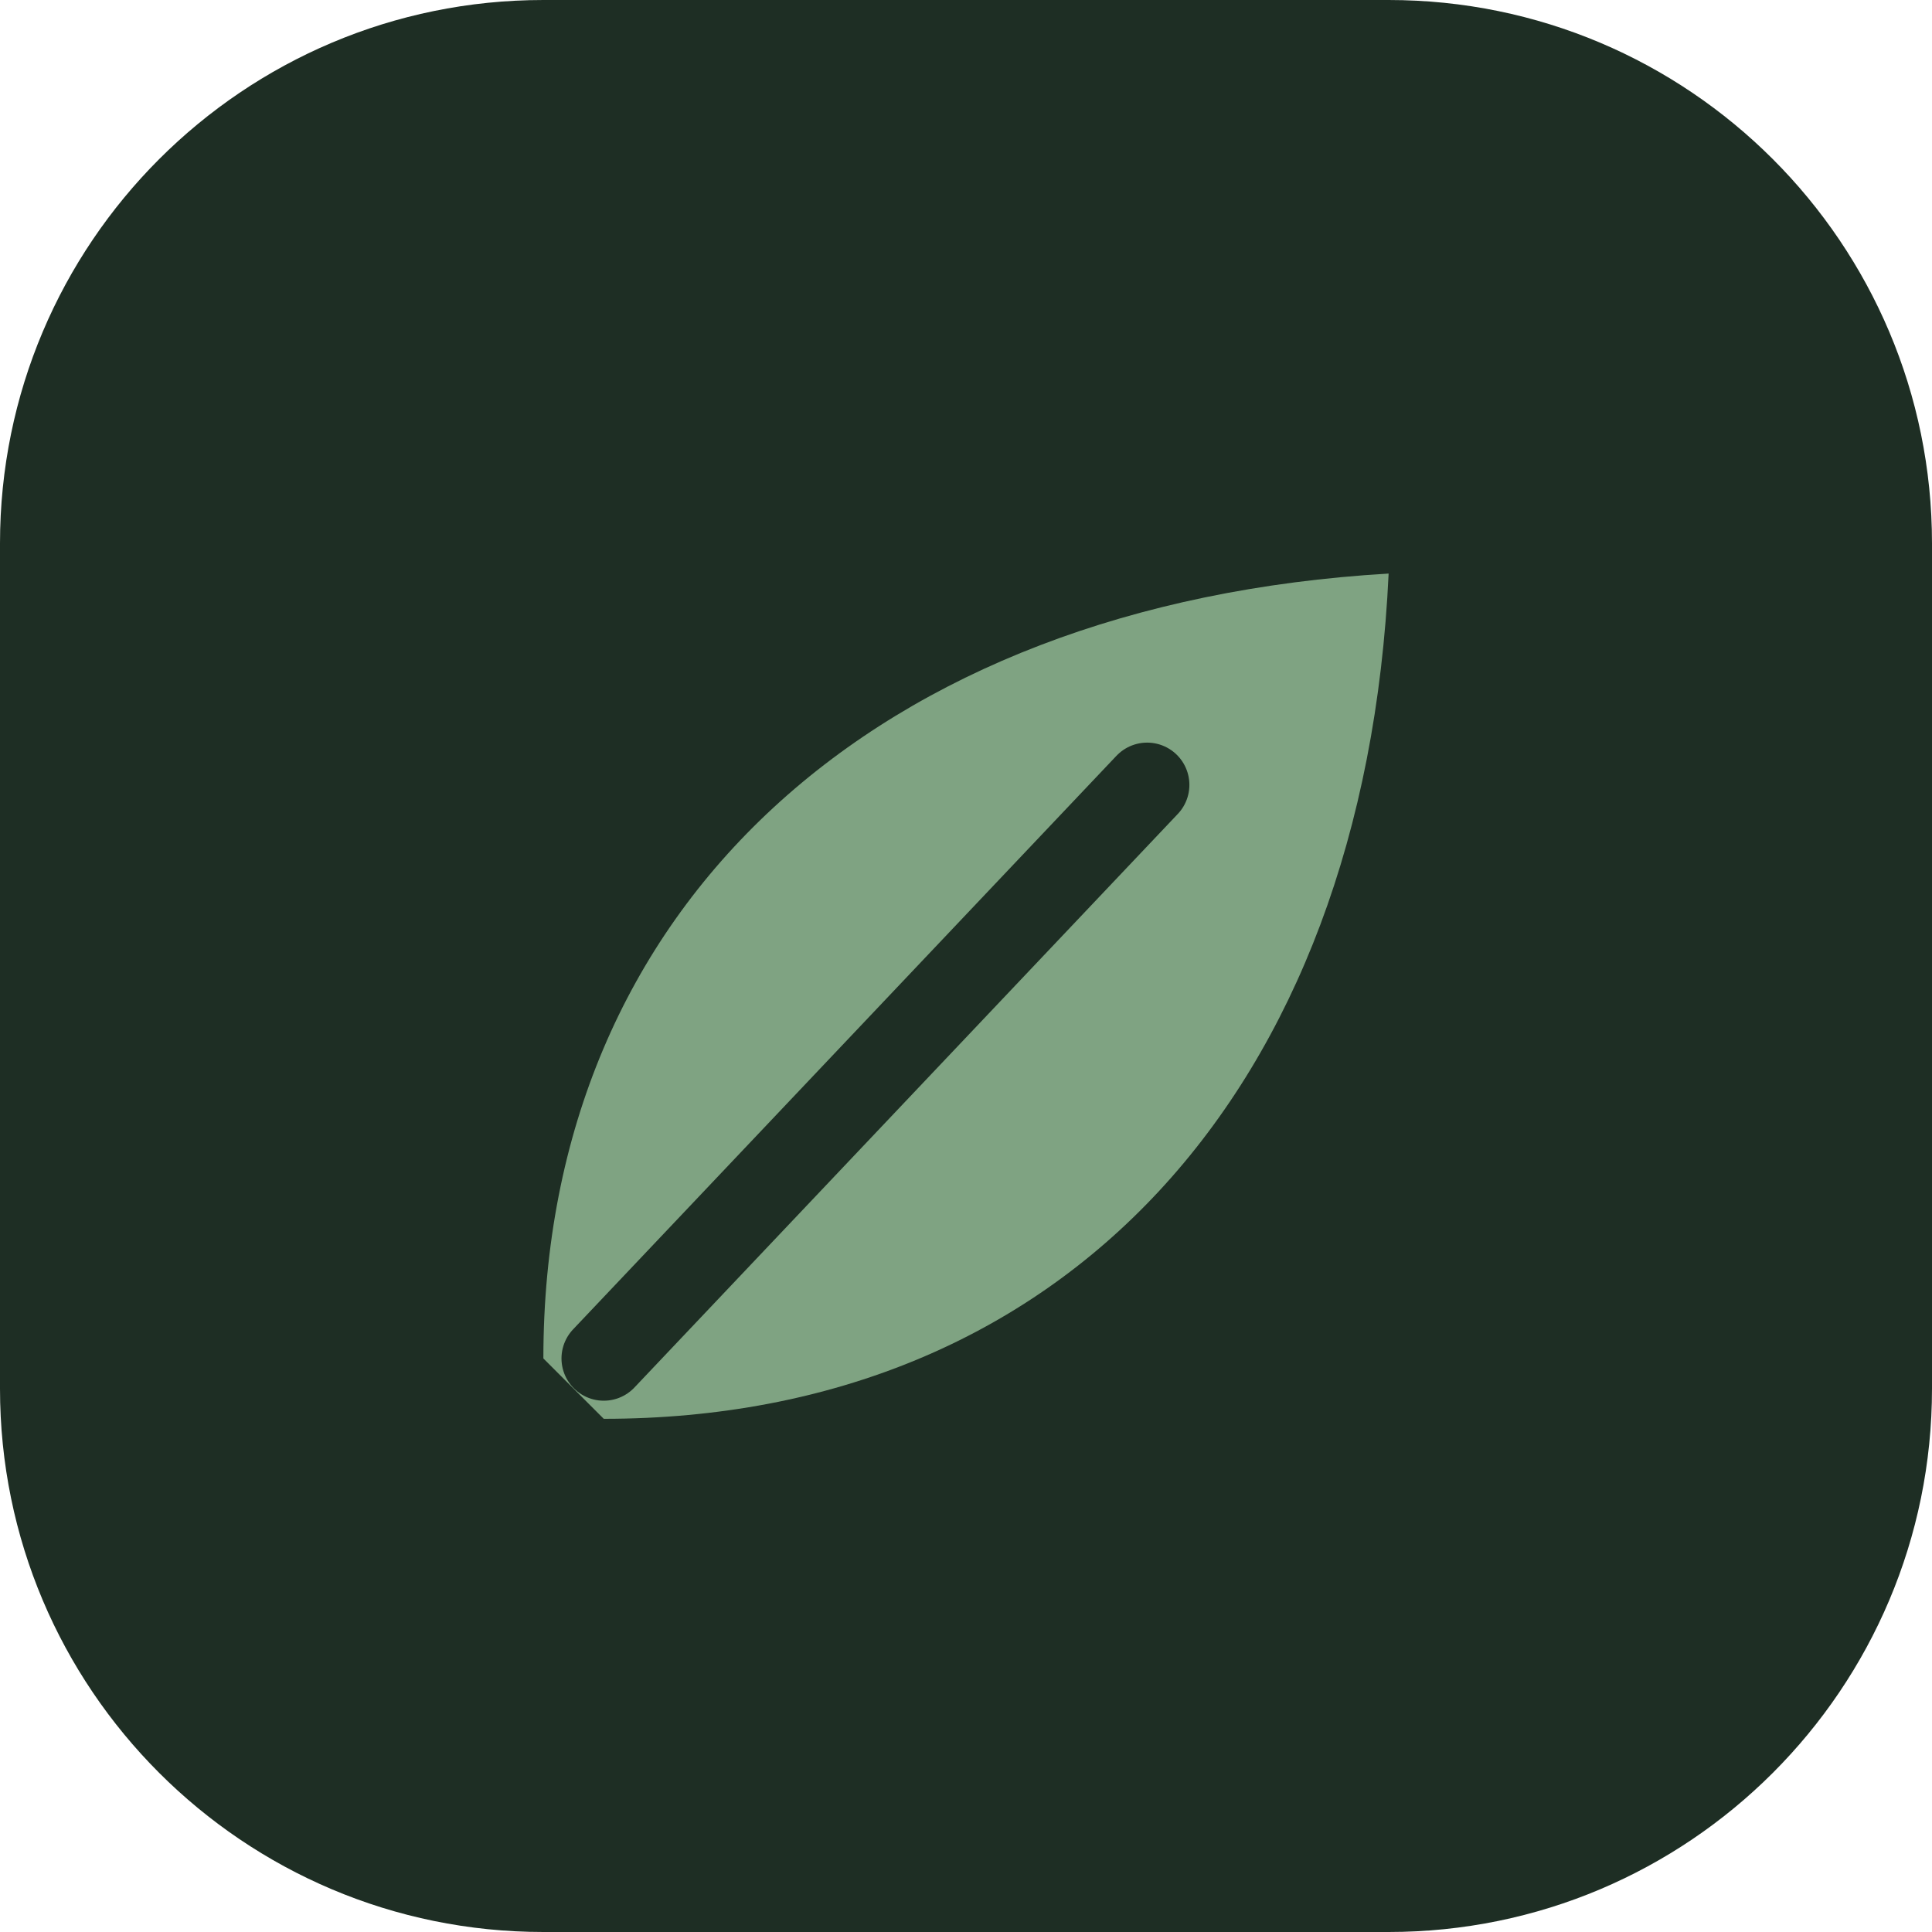
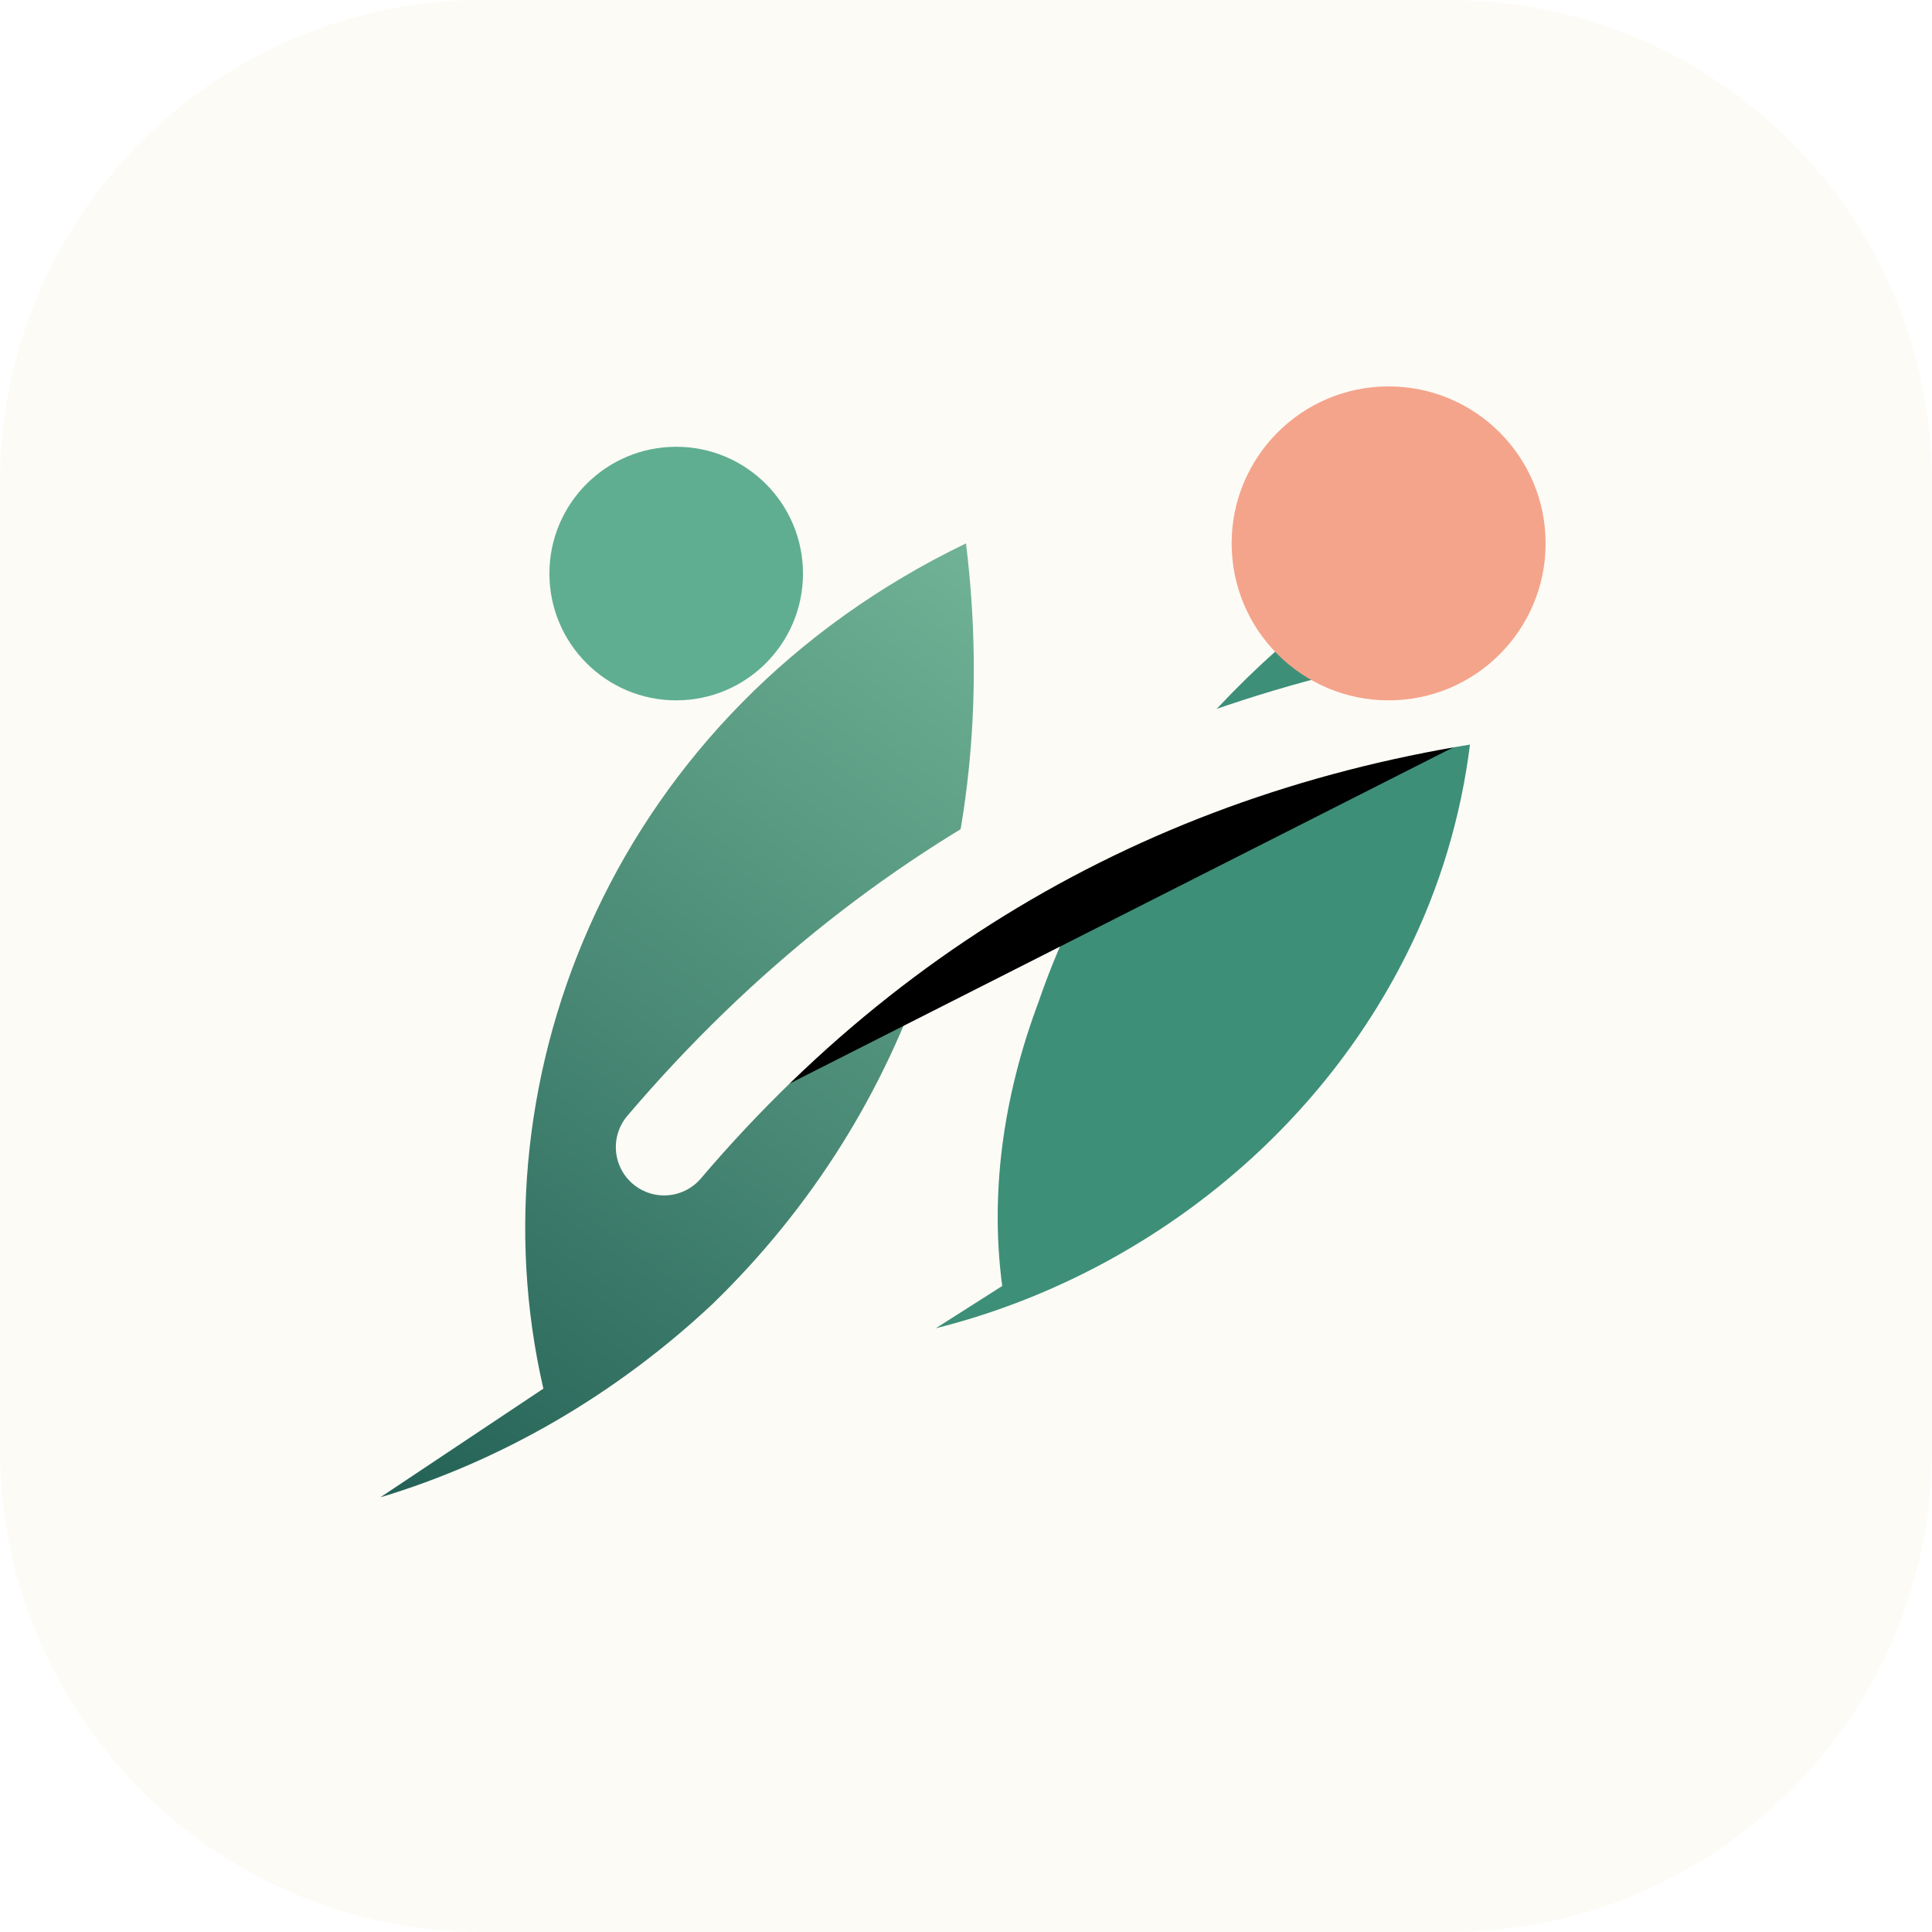
<svg xmlns="http://www.w3.org/2000/svg" viewBox="0 0 32 32">
-   <rect width="32" height="32" rx="9" fill="#1e2e24" />
-   <path d="M9 22.5c0-7.5 5.5-12.5 14-13-0.4 8.6-5.4 14-13 14" fill="#7fa382" />
-   <path d="M10 22.5 19 13" stroke="#1e2e24" stroke-width="1.4" stroke-linecap="round" />
+   <rect width="32" height="32" rx="8" fill="#fdfbf6" />
+   <defs>
+     <linearGradient id="g" x1="6" y1="26" x2="22" y2="4" gradientUnits="userSpaceOnUse">
+       <stop stop-color="#1f5c52" />
+       <stop offset="1" stop-color="#8fd4b0" />
+     </linearGradient>
+   </defs>
+   <path d="M9 23c-1.2-5.2 1.2-11.2 7-14 0.6 4.9-0.9 9.4-4.2 12.6-1.6 1.5-3.5 2.6-5.5 3.2" fill="url(#g)" />
+   <path d="M15.5 22c3.2-.8 6.2-3 7.8-6.2 1.1-2.2 1.4-4.7 0.9-7.2-3.2 1.8-5.8 4.5-7 8-0.6 1.6-0.8 3.2-0.6 4.7" fill="#3d8f78" />
+   <path d="M11 19c4-4.7 9.2-7.2 15.2-7.7" stroke="#fdfbf6" stroke-width="1.6" stroke-linecap="round" />
+   <circle cx="23" cy="9" r="2.6" fill="#f4a48b" />
+   <circle cx="11.2" cy="9.5" r="2.1" fill="#5fae92" />
</svg>
